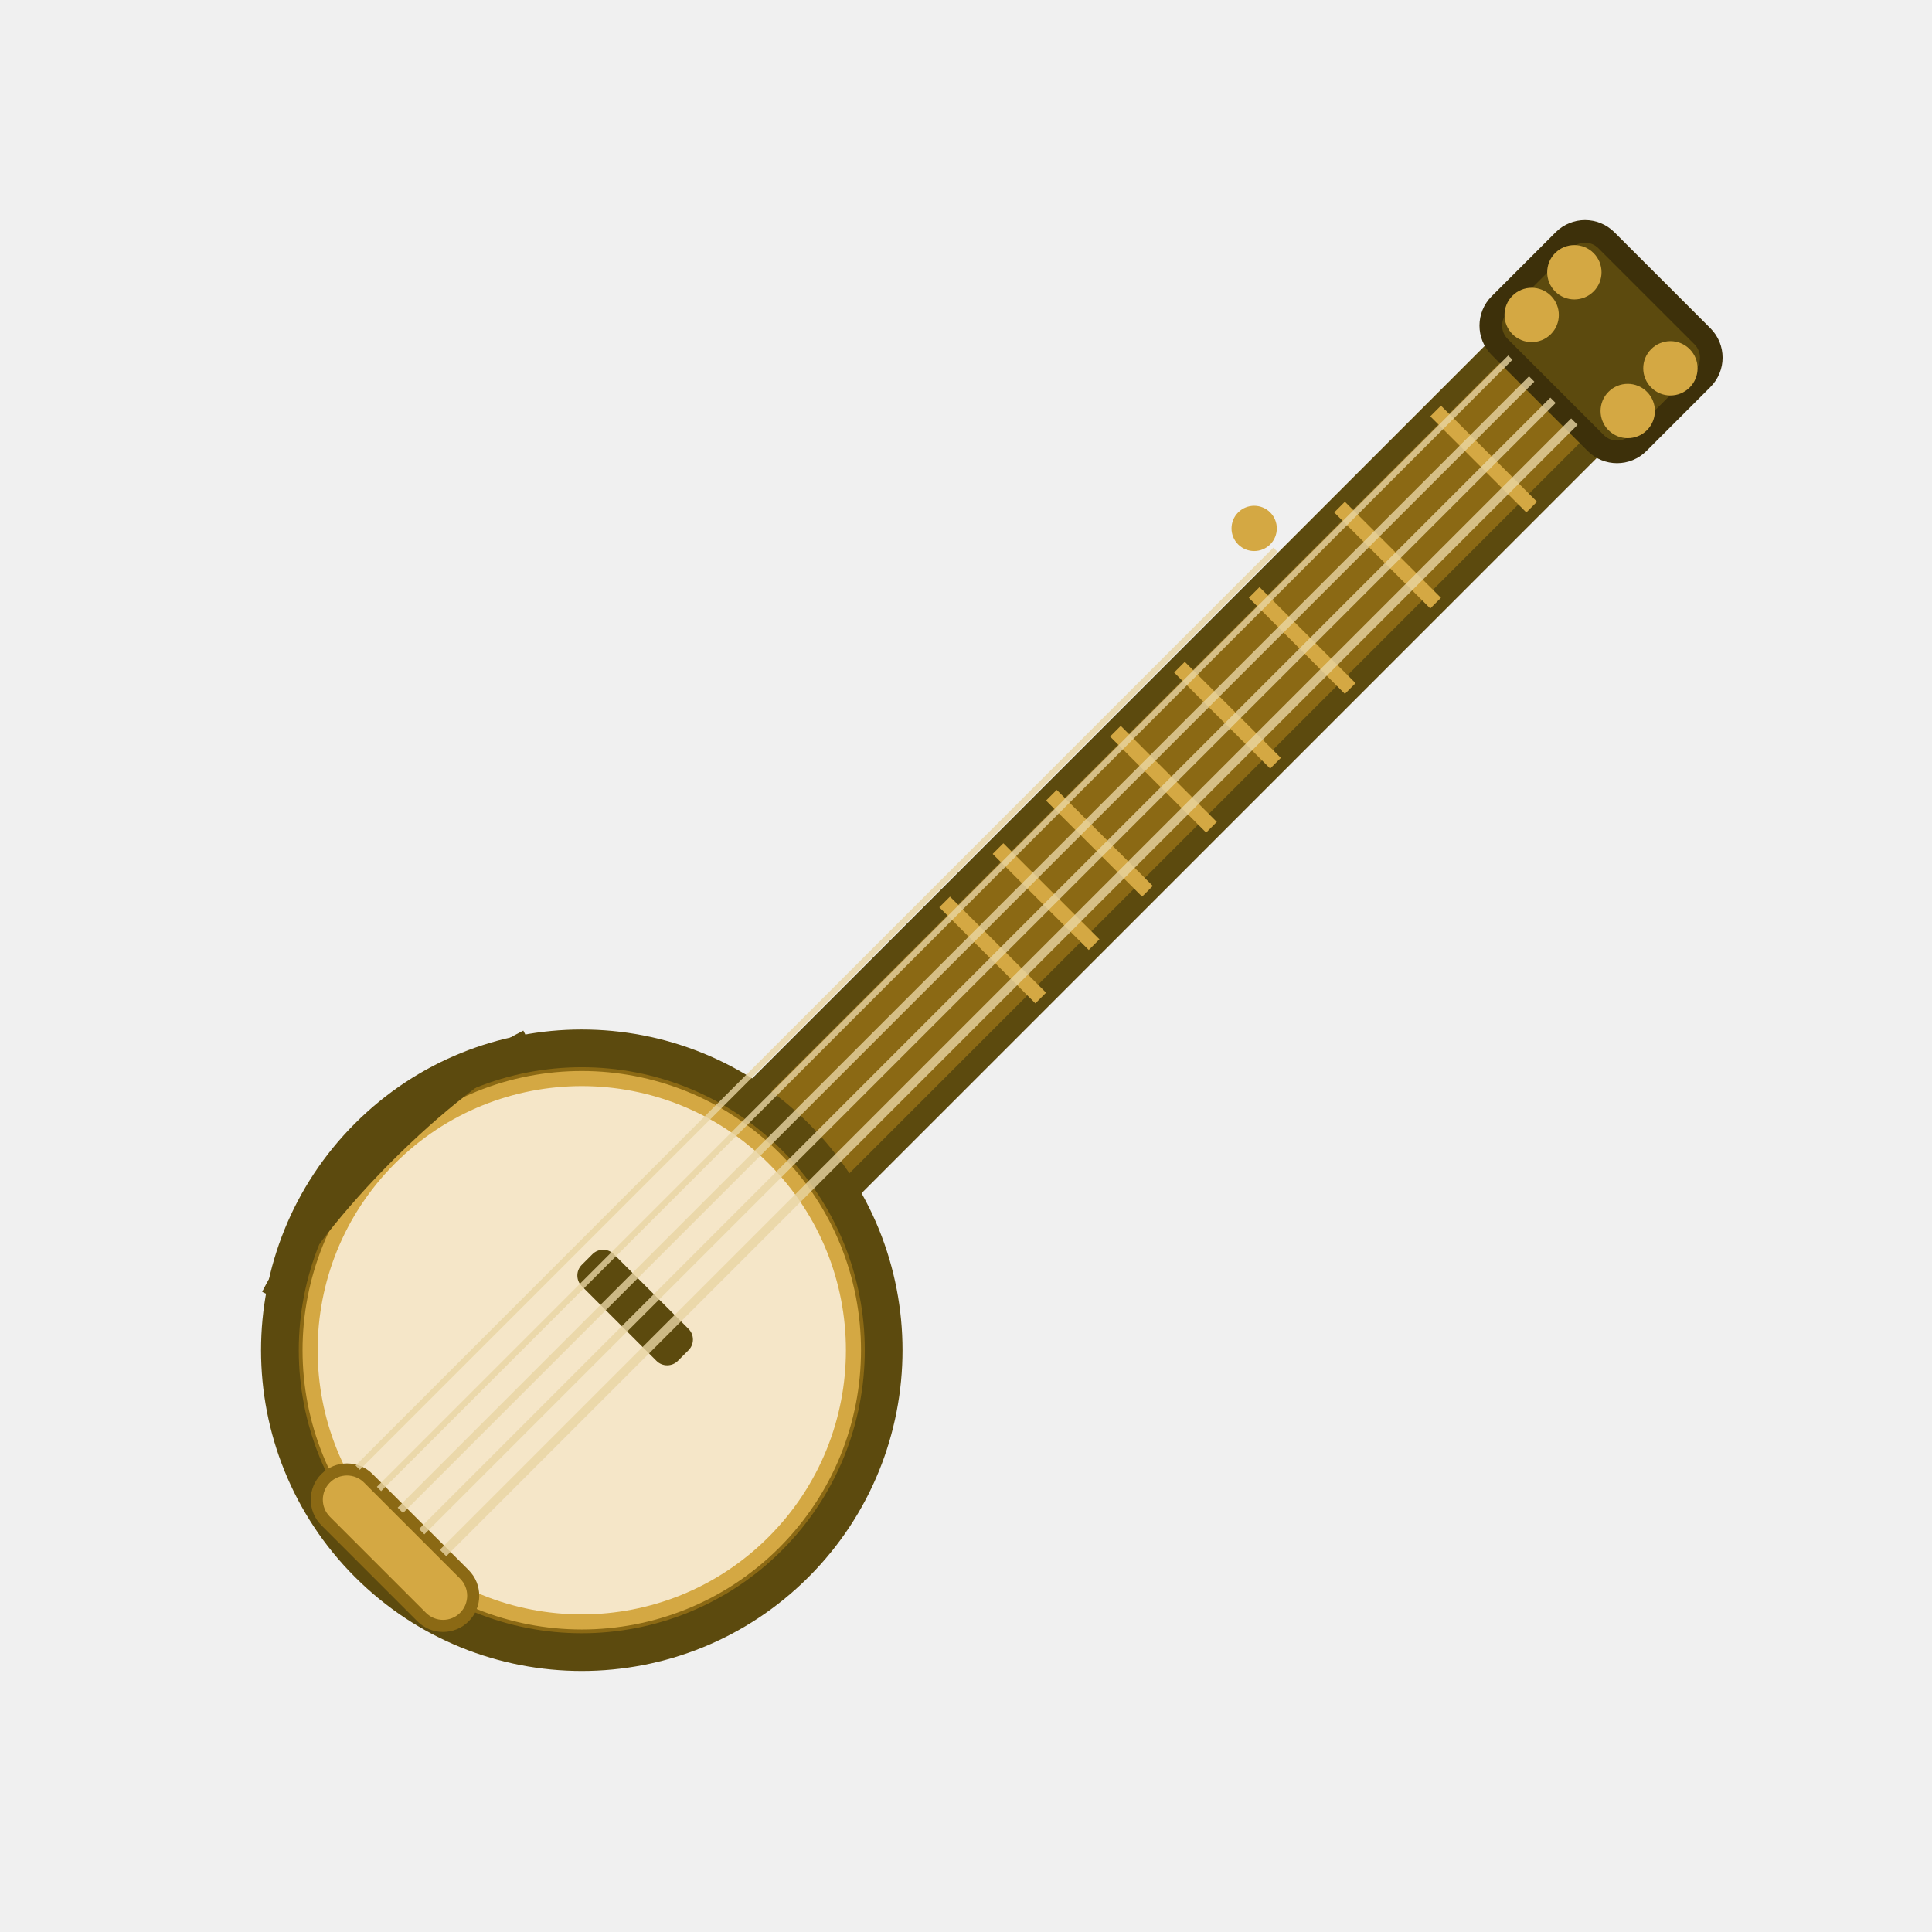
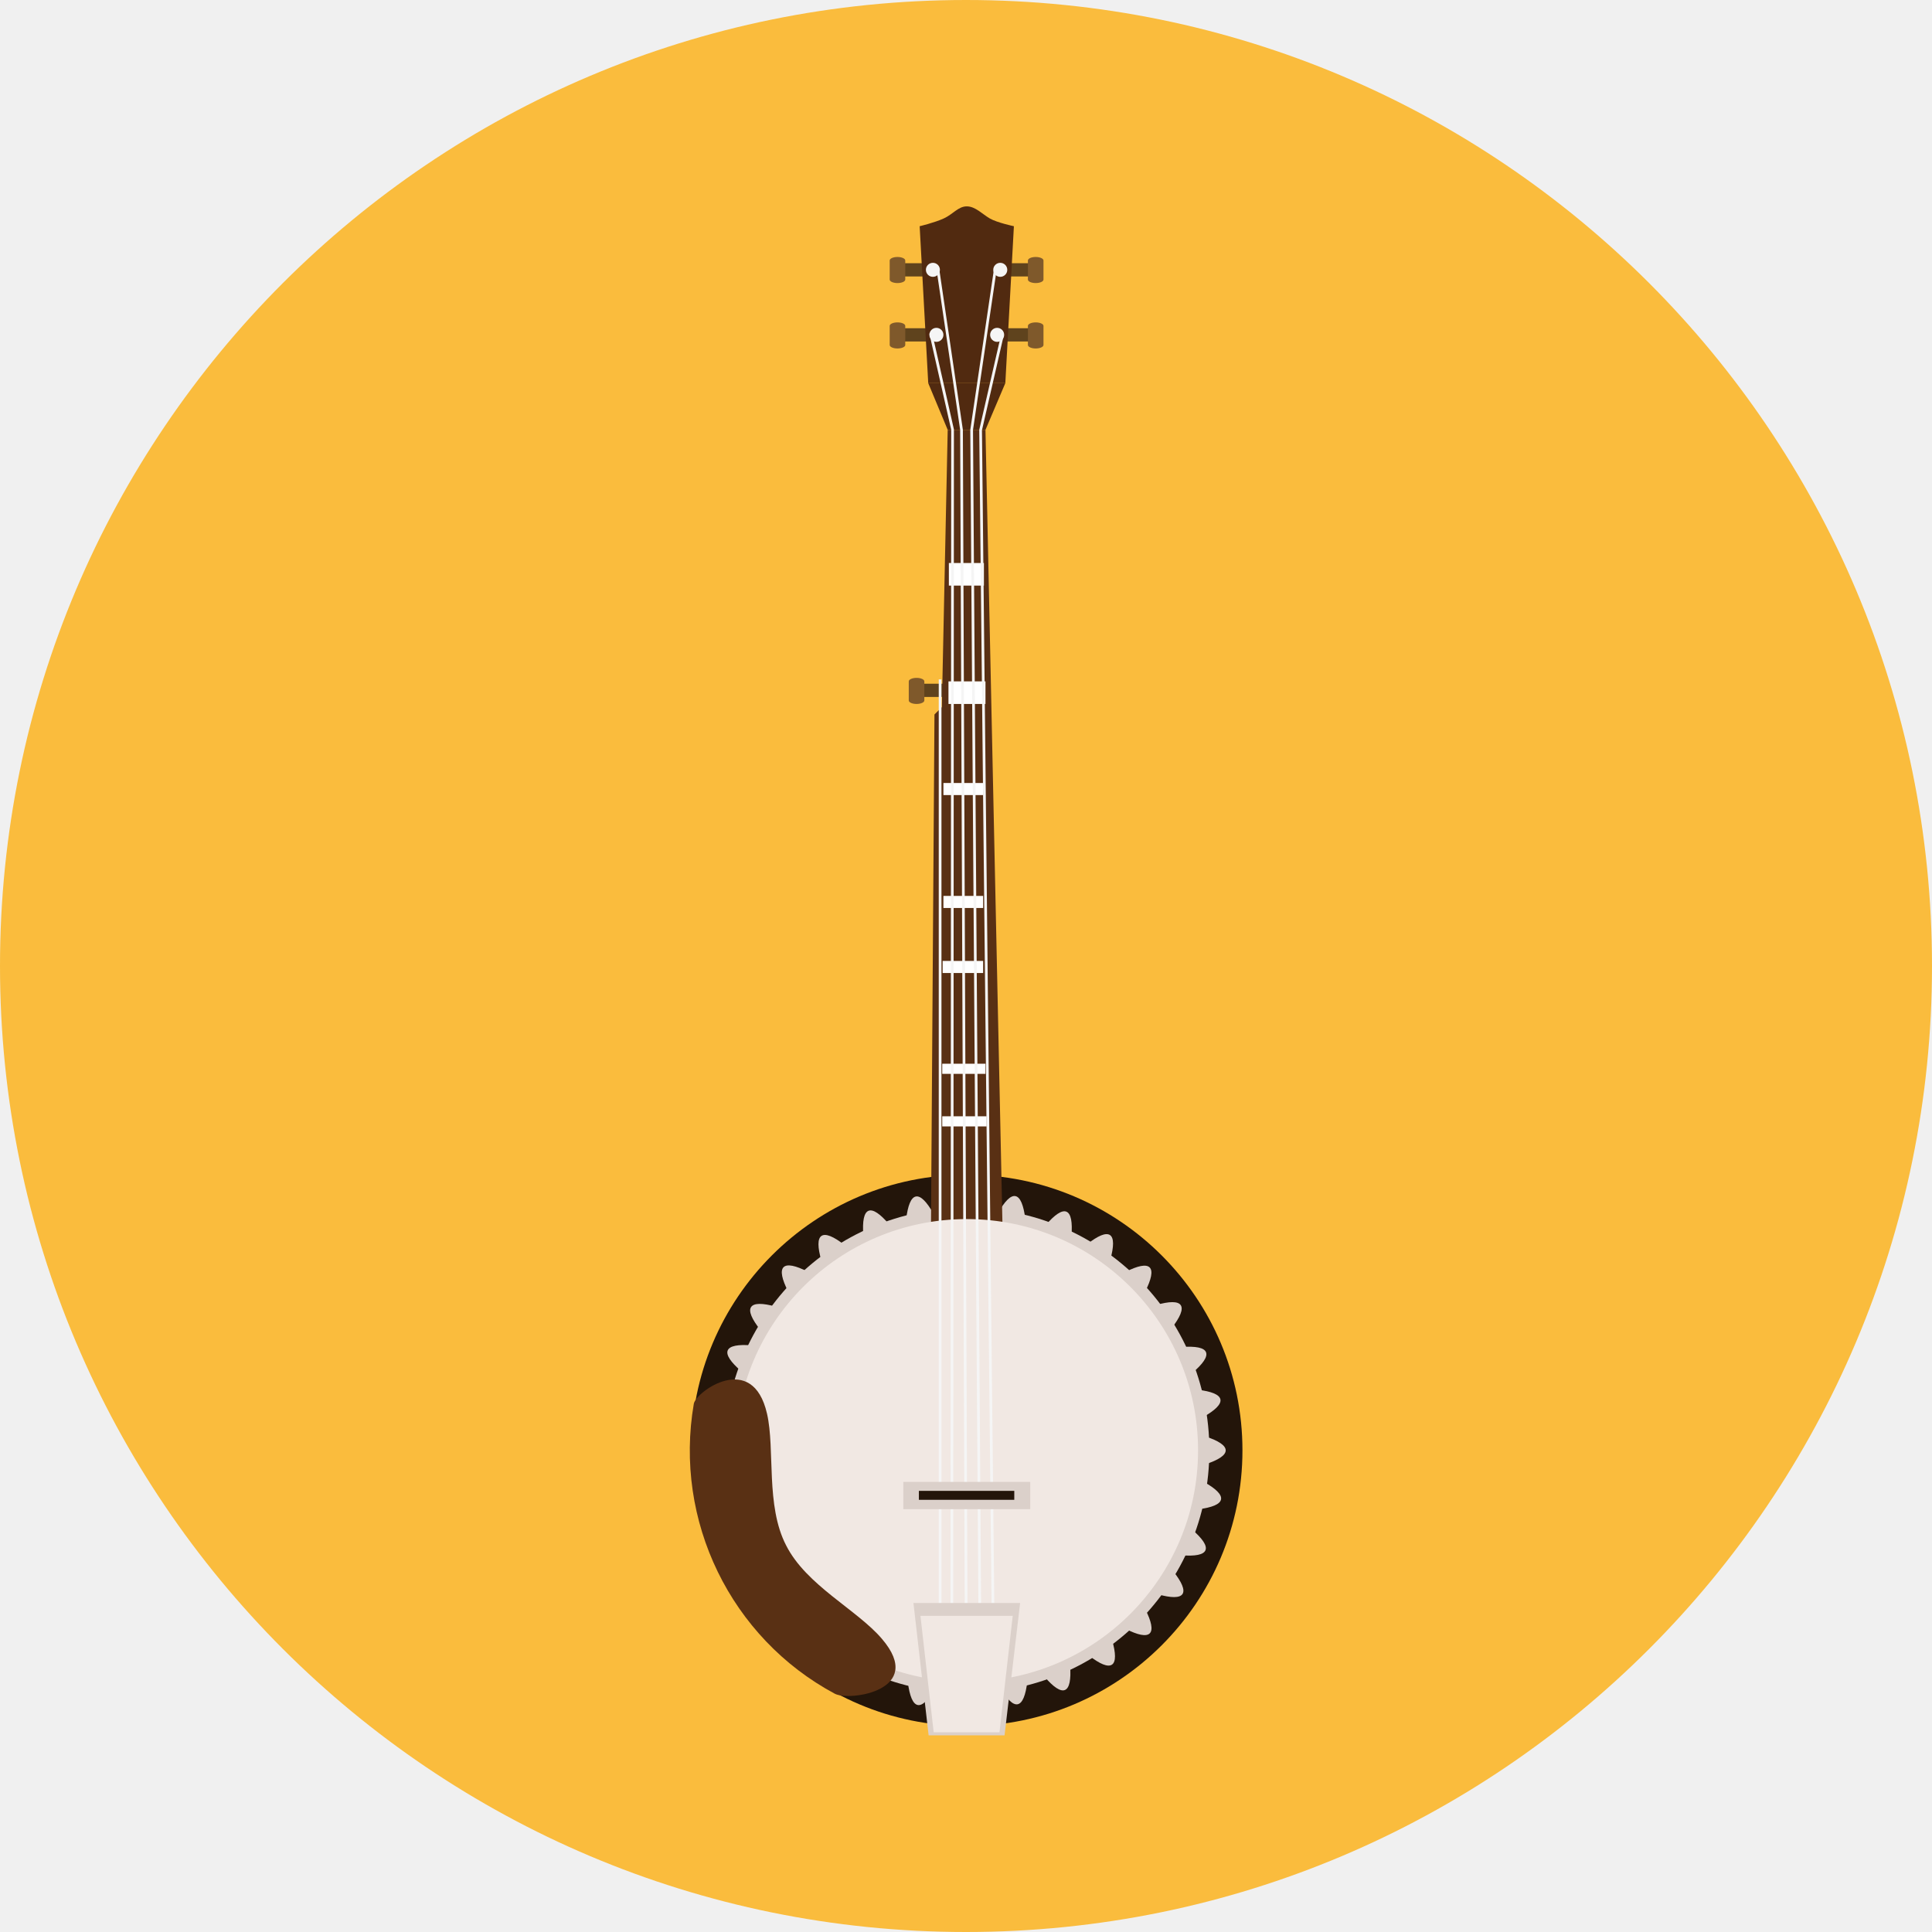
- <svg xmlns="http://www.w3.org/2000/svg" viewBox="0 0 128 128" width="128" height="128">
-   <g transform="rotate(45, 64, 64)">
-     <rect x="60" y="6" width="9" height="78" rx="2" fill="#8B6914" stroke="#5C4A0E" stroke-width="1.5" />
-     <line x1="60" y1="16" x2="69" y2="16" stroke="#D4A843" stroke-width="1" />
-     <line x1="60" y1="25" x2="69" y2="25" stroke="#D4A843" stroke-width="1" />
-     <line x1="60" y1="33" x2="69" y2="33" stroke="#D4A843" stroke-width="1" />
-     <line x1="60" y1="40" x2="69" y2="40" stroke="#D4A843" stroke-width="1" />
-     <line x1="60" y1="46" x2="69" y2="46" stroke="#D4A843" stroke-width="1" />
-     <line x1="60" y1="52" x2="69" y2="52" stroke="#D4A843" stroke-width="1" />
-     <line x1="60" y1="57" x2="69" y2="57" stroke="#D4A843" stroke-width="1" />
-     <line x1="60" y1="62" x2="69" y2="62" stroke="#D4A843" stroke-width="1" />
-     <rect x="58" y="0" width="13" height="10" rx="2" fill="#5C4A0E" stroke="#3D300A" stroke-width="1.5" />
-     <circle cx="60" cy="3" r="1.8" fill="#D4A843" />
-     <circle cx="60" cy="7" r="1.8" fill="#D4A843" />
-     <circle cx="69" cy="3" r="1.8" fill="#D4A843" />
-     <circle cx="69" cy="7" r="1.8" fill="#D4A843" />
-     <circle cx="57" cy="30" r="1.5" fill="#D4A843" />
-     <circle cx="64" cy="100" r="20" fill="#8B6914" stroke="#5C4A0E" stroke-width="2.5" />
-     <circle cx="64" cy="100" r="18" fill="#F5E6C8" stroke="#D4A843" stroke-width="1" />
-     <rect x="60" y="94" width="9" height="3" rx="1" fill="#5C4A0E" />
-     <rect x="58" y="116" width="13" height="4" rx="2" fill="#D4A843" stroke="#8B6914" stroke-width="0.8" />
-     <line x1="61" y1="10" x2="61" y2="116" stroke="#E8D5A3" stroke-width="0.4" opacity="0.8" />
-     <line x1="63" y1="10" x2="63" y2="116" stroke="#E8D5A3" stroke-width="0.5" opacity="0.8" />
-     <line x1="65" y1="10" x2="65" y2="116" stroke="#E8D5A3" stroke-width="0.5" opacity="0.8" />
-     <line x1="67" y1="10" x2="67" y2="116" stroke="#E8D5A3" stroke-width="0.6" opacity="0.8" />
-     <line x1="59" y1="30" x2="59" y2="116" stroke="#E8D5A3" stroke-width="0.4" opacity="0.8" />
-     <path d="M 47 88 C 45 94, 45 106, 47 112" fill="none" stroke="#5C4A0E" stroke-width="1.5" />
+ <svg xmlns="http://www.w3.org/2000/svg" version="1.1" id="Layer_1" viewBox="0 0 496.2 496.2" xml:space="preserve">
+   <path style="fill:#FABC3D;" d="M496.2,248.1C496.2,111.1,385.1,0,248.1,0S0,111.1,0,248.1s111.1,248.1,248.1,248.1  S496.2,385.1,496.2,248.1z" />
+   <circle style="fill:#23150A;" cx="248.3" cy="372.5" r="70.8" />
+   <g>
+     <ellipse style="fill:#DBD0CA;" cx="248.3" cy="372.5" rx="9.2" ry="66.5" />
+     <ellipse style="fill:#DBD0CA;" cx="248.3" cy="372.5" rx="66.5" ry="9.2" />
+     <ellipse transform="matrix(-0.7071 0.7071 -0.7071 -0.7071 687.201 460.4324)" style="fill:#DBD0CA;" cx="248.242" cy="372.54" rx="66.499" ry="9.2" />
+     <ellipse transform="matrix(-0.7071 -0.7071 0.7071 -0.7071 160.4458 811.4024)" style="fill:#DBD0CA;" cx="248.27" cy="372.472" rx="66.499" ry="9.2" />
+     <ellipse transform="matrix(-0.386 0.9225 -0.9225 -0.386 687.7215 287.3593)" style="fill:#DBD0CA;" cx="248.23" cy="372.548" rx="66.5" ry="9.2" />
+     <ellipse transform="matrix(-0.9225 -0.386 0.386 -0.9225 333.4837 811.9366)" style="fill:#DBD0CA;" cx="248.252" cy="372.49" rx="66.5" ry="9.2" />
+     <ellipse transform="matrix(-0.9252 0.3794 -0.3794 -0.9252 619.1854 622.9949)" style="fill:#DBD0CA;" cx="248.205" cy="372.51" rx="66.498" ry="9.2" />
+     <ellipse transform="matrix(-0.3793 -0.9253 0.9253 -0.3793 -2.235 743.5356)" style="fill:#DBD0CA;" cx="248.278" cy="372.517" rx="66.502" ry="9.2" />
+     <path style="fill:#DBD0CA;" d="M239.2,370.8c6.9-36.1,16.6-64.6,21.6-63.6s3.4,31-3.5,67.1s-16.6,64.6-21.6,63.6   C230.7,436.9,232.3,406.9,239.2,370.8z" />
+     <path style="fill:#DBD0CA;" d="M250,363.5c36.1,6.9,64.6,16.6,63.6,21.6s-31,3.4-67.1-3.5S181.9,365,182.9,360   S213.9,356.6,250,363.5z" />
+     <ellipse transform="matrix(-0.8278 0.561 -0.561 -0.8278 662.6378 541.644)" style="fill:#DBD0CA;" cx="248.196" cy="372.513" rx="66.499" ry="9.2" />
+     <ellipse transform="matrix(-0.5609 -0.8279 0.8279 -0.5609 79.1727 786.9539)" style="fill:#DBD0CA;" cx="248.284" cy="372.481" rx="66.501" ry="9.2" />
+     <ellipse transform="matrix(-0.5541 0.8324 -0.8324 -0.5541 695.8743 372.3781)" style="fill:#DBD0CA;" cx="248.209" cy="372.555" rx="66.497" ry="9.2" />
+     <path style="fill:#DBD0CA;" d="M253.4,364.9c30.6,20.4,53.1,40.3,50.3,44.5c-2.8,4.2-29.9-8.9-60.5-29.2   c-30.6-20.4-53.1-40.3-50.3-44.5C195.7,331.4,222.8,344.5,253.4,364.9z" />
+     <ellipse transform="matrix(-0.9805 0.1967 -0.1967 -0.9805 564.9142 688.8971)" style="fill:#DBD0CA;" cx="248.248" cy="372.501" rx="66.502" ry="9.2" />
+     <ellipse transform="matrix(-0.1966 -0.9805 0.9805 -0.1966 -68.1414 689.1859)" style="fill:#DBD0CA;" cx="248.287" cy="372.51" rx="66.501" ry="9.2" />
+     <circle style="fill:#DBD0CA;" cx="248.3" cy="372.5" r="62.3" />
+   </g>
+   <path style="fill:#5F431D;" d="M237,175.6h9.7c1.5,0,2.7,0.8,2.7,1.7c0,1-1.2,1.7-2.7,1.7H237c-1.5,0-2.7-0.8-2.7-1.7  S235.5,175.6,237,175.6z" />
+   <path style="fill:#7F592B;" d="M235.4,180.8c1.1,0,2-0.4,2-0.9V175c0-0.5-0.9-0.9-2-0.9l0,0c-1.1,0-2,0.4-2,0.9v4.9  C233.4,180.4,234.3,180.8,235.4,180.8L235.4,180.8z" />
+   <polygon style="fill:#593014;" points="253.1,110.4 243.4,110.4 241.9,181.6 240,183.5 239.1,316.1 257.5,316.1 " />
+   <g>
+     <rect x="242" y="286.7" style="fill:#FFFFFF;" width="11.4" height="2.6" />
+     <rect x="242" y="273.2" style="fill:#FFFFFF;" width="11.1" height="2.6" />
+     <rect x="242.1" y="246.8" style="fill:#FFFFFF;" width="10.4" height="3.1" />
+     <rect x="242.3" y="230.1" style="fill:#FFFFFF;" width="10.2" height="3.1" />
+     <rect x="242.3" y="201.1" style="fill:#FFFFFF;" width="10.2" height="3.1" />
+     <rect x="243.6" y="175" style="fill:#FFFFFF;" width="9.5" height="5.8" />
+     <rect x="243.7" y="144.6" style="fill:#FFFFFF;" width="9" height="5.8" />
+   </g>
+   <circle style="fill:#F1E8E3;" cx="248.3" cy="372.5" r="59.4" />
+   <path style="fill:#593014;" d="M197,363.1c2.1,9.2-0.4,23.6,4.9,33.8c5.2,10.3,18.2,16.5,24.6,24c11.4,13.3-8.4,16.1-12.1,14.1  c-26.7-14.3-41.4-44.4-36.2-74.5C178.8,357.4,193.3,346.9,197,363.1z" />
+   <path style="fill:#5F431D;" d="M232.1,84.3h9.7c1.5,0,2.7,0.8,2.7,1.7c0,1-1.2,1.7-2.7,1.7h-9.7c-1.5,0-2.7-0.8-2.7-1.7  S230.6,84.3,232.1,84.3z" />
+   <path style="fill:#7F592B;" d="M230.5,89.5c1.1,0,2-0.4,2-0.9v-4.9c0-0.5-0.9-0.9-2-0.9l0,0c-1.1,0-2,0.4-2,0.9v4.9  C228.5,89.1,229.4,89.5,230.5,89.5L230.5,89.5z" />
+   <path style="fill:#5F431D;" d="M232.1,67.6h9.7c1.5,0,2.7,0.8,2.7,1.7c0,1-1.2,1.7-2.7,1.7h-9.7c-1.5,0-2.7-0.8-2.7-1.7  S230.6,67.6,232.1,67.6z" />
+   <path style="fill:#7F592B;" d="M230.5,72.7c1.1,0,2-0.4,2-0.9v-4.9c0-0.5-0.9-0.9-2-0.9l0,0c-1.1,0-2,0.4-2,0.9v4.9  C228.5,72.3,229.4,72.7,230.5,72.7L230.5,72.7z" />
+   <path style="fill:#5F431D;" d="M264.5,84.3h-9.7c-1.5,0-2.7,0.8-2.7,1.7c0,1,1.2,1.7,2.7,1.7h9.7c1.5,0,2.7-0.8,2.7-1.7  S266,84.3,264.5,84.3z" />
+   <path style="fill:#7F592B;" d="M266,89.5c-1.1,0-2-0.4-2-0.9v-4.9c0-0.5,0.9-0.9,2-0.9l0,0c1.1,0,2,0.4,2,0.9v4.9  C268,89.1,267.1,89.5,266,89.5L266,89.5z" />
+   <path style="fill:#5F431D;" d="M264.5,67.6h-9.7c-1.5,0-2.7,0.8-2.7,1.7c0,1,1.2,1.7,2.7,1.7h9.7c1.5,0,2.7-0.8,2.7-1.7  S266,67.6,264.5,67.6z" />
+   <path style="fill:#7F592B;" d="M266,72.7c-1.1,0-2-0.4-2-0.9v-4.9c0-0.5,0.9-0.9,2-0.9l0,0c1.1,0,2,0.4,2,0.9v4.9  C268,72.3,267.1,72.7,266,72.7L266,72.7z" />
+   <g>
+     <path style="fill:#512A10;" d="M258.2,98.4h-19.8l-2.2-40.3c0,0,3.8-0.9,6.2-2s3.7-3.1,5.9-3.1s4,2,5.9,3.1s6.2,2,6.2,2L258.2,98.4   z" />
+     <polygon style="fill:#512A10;" points="253.1,110.4 243.4,110.4 238.4,98.4 258.2,98.4  " />
+   </g>
+   <g>
+     <polygon style="fill:#F5F5F5;" points="247.9,443.5 246.6,110.4 240.5,69 241.2,68.9 247.3,110.4 248.6,443.5  " />
+     <polygon style="fill:#F5F5F5;" points="251.5,443.5 249.2,110.4 255.3,69 256,69.1 249.9,110.4 252.2,443.5  " />
+     <polygon style="fill:#F5F5F5;" points="255,443.5 251.5,110.4 257.1,86 257.8,86.1 252.2,110.5 255.7,443.5  " />
+     <rect x="241.1" y="174.5" style="fill:#F5F5F5;" width="0.7" height="269" />
+     <polygon style="fill:#F5F5F5;" points="244.8,443.5 244.1,443.5 244.3,110.4 238.7,85.7 239.4,85.5 245,110.3  " />
+   </g>
+   <polygon style="fill:#DBD0CA;" points="258,445.7 238.5,445.7 234.6,411.7 262,411.7 " />
+   <polygon style="fill:#F1E8E3;" points="256.7,444.9 239.8,444.9 236.4,415 260.1,415 " />
+   <rect x="232" y="380.6" style="fill:#DBD0CA;" width="32.6" height="7" />
+   <rect x="236" y="382.9" style="fill:#23150A;" width="24.5" height="2.3" />
+   <g>
+     <circle style="fill:#F5F5F5;" cx="240.5" cy="86" r="1.8" />
+     <circle style="fill:#F5F5F5;" cx="239.6" cy="69.3" r="1.8" />
+     <circle style="fill:#F5F5F5;" cx="256.1" cy="86" r="1.8" />
+     <circle style="fill:#F5F5F5;" cx="256.9" cy="69.3" r="1.8" />
  </g>
</svg>
